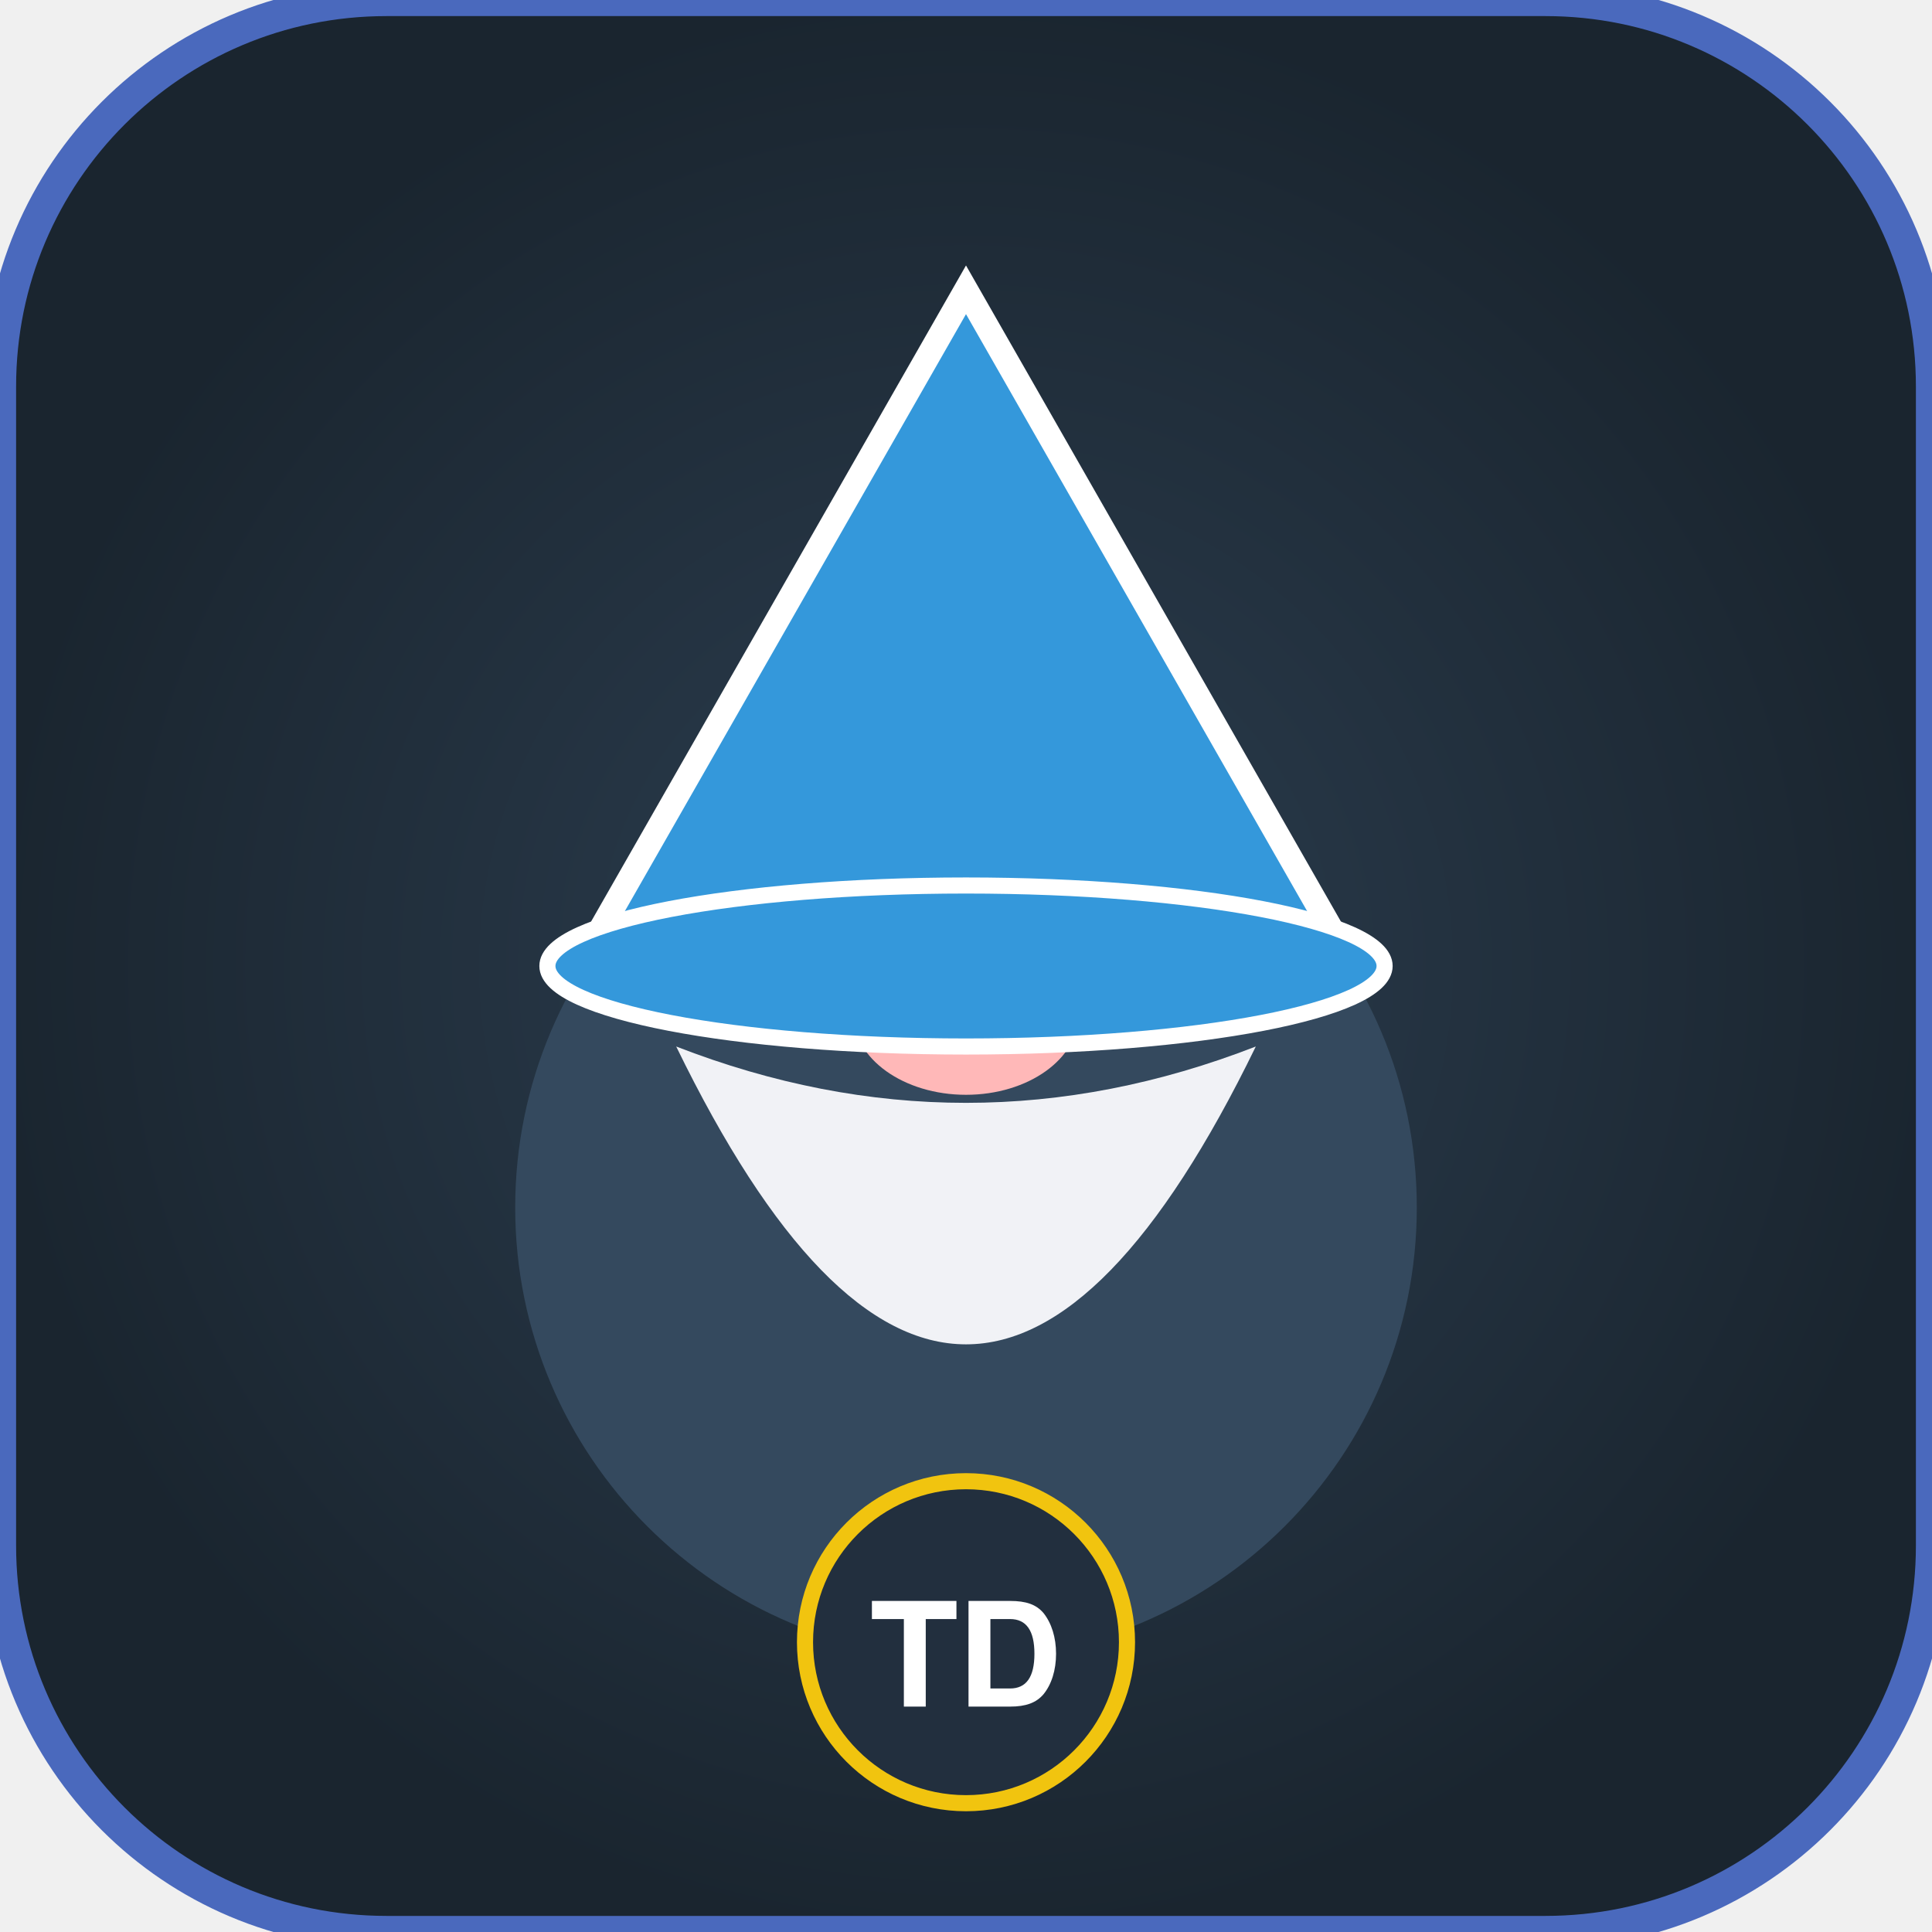
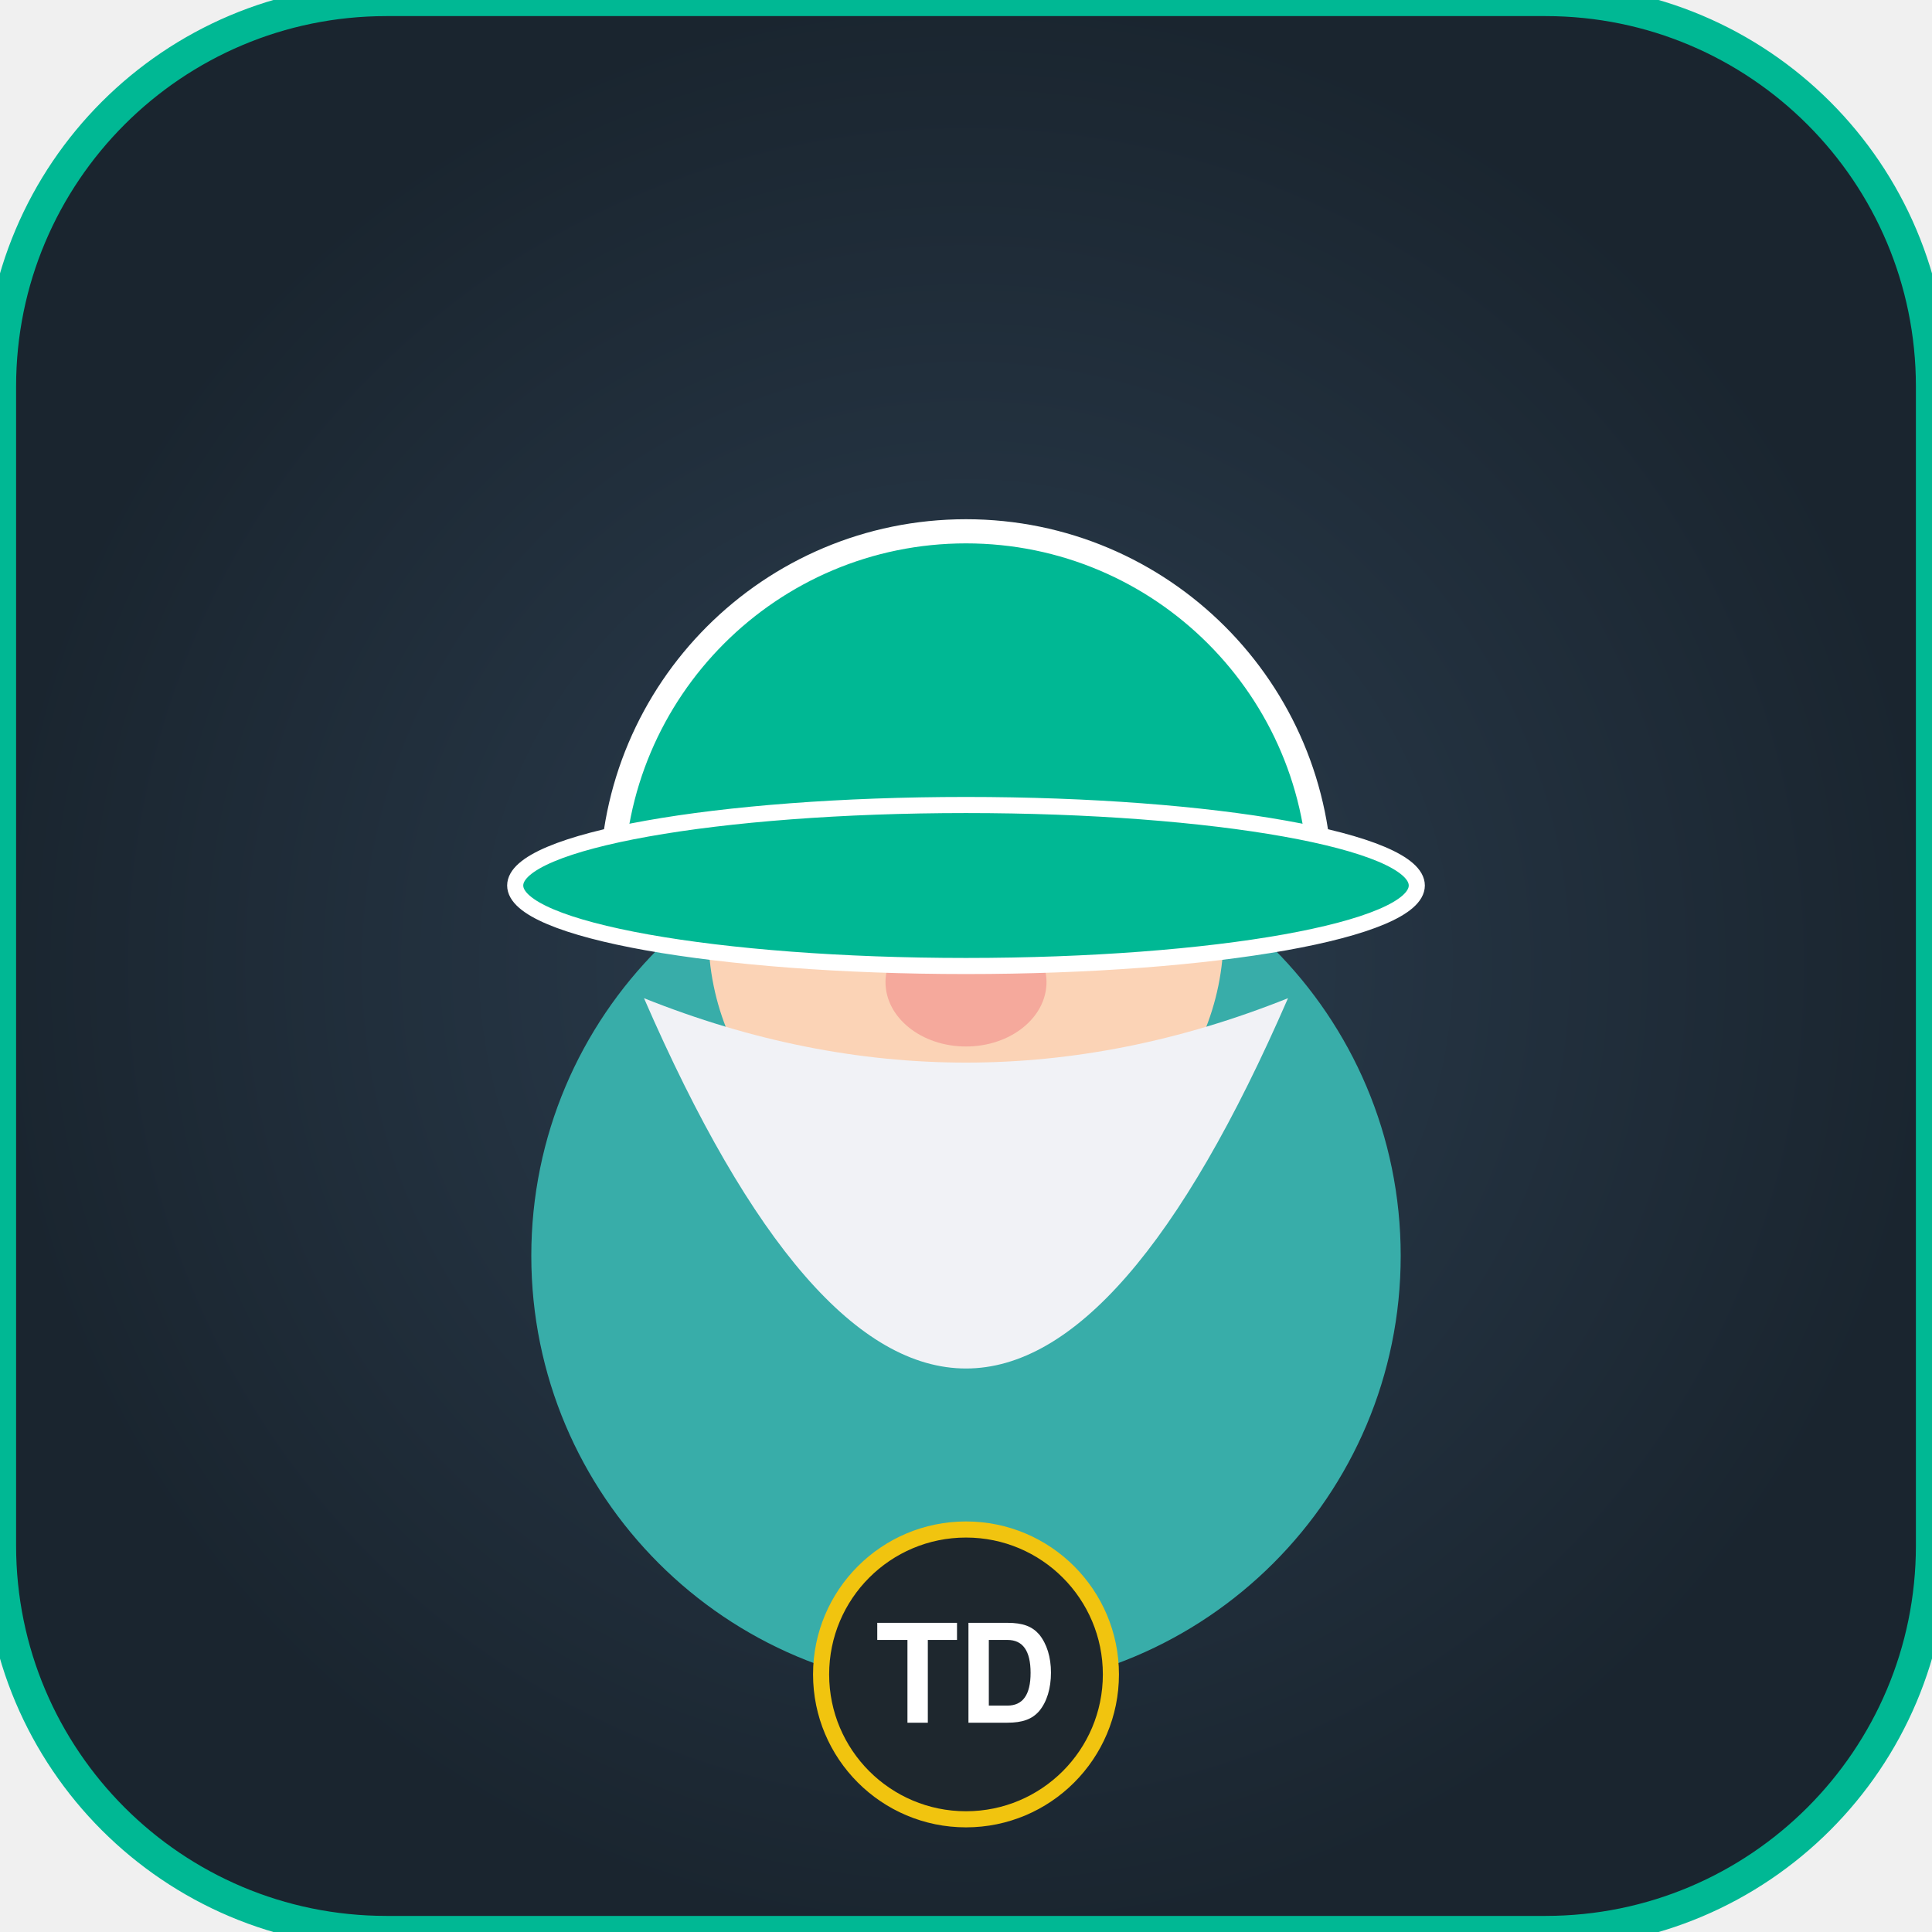
<svg xmlns="http://www.w3.org/2000/svg" viewBox="0 0 120 120" width="120" height="120">
  <defs>
    <radialGradient id="bg" cx="50%" cy="50%" r="50%">
      <stop offset="0%" stop-color="#2c3e50" />
      <stop offset="100%" stop-color="#1a252f" />
    </radialGradient>
  </defs>
-   <rect width="120" height="120" rx="24" fill="url(#bg)" stroke="#4a69bd" stroke-width="2" />
-   <circle cx="60" cy="75" r="28" fill="#34495e" />
-   <path d="M 42 65 Q 60 102 78 65 Q 60 72 42 65 Z" fill="#f1f2f6" />
-   <ellipse cx="60" cy="63" rx="7" ry="5" fill="#ffb8b8" />
-   <polygon points="36,60 60,18 84,60" fill="#3498db" stroke="#ffffff" stroke-width="1.5" />
-   <ellipse cx="60" cy="60" rx="26" ry="5" fill="#3498db" stroke="#ffffff" stroke-width="1" />
-   <circle cx="60" cy="102" r="10" fill="#222f3e" stroke="#f1c40f" stroke-width="1" />
-   <text x="60" y="106" font-family="Helvetica, Arial, sans-serif" font-size="9" font-weight="bold" fill="#ffffff" text-anchor="middle">TD</text>
+   <rect width="120" height="120" rx="24" fill="url(#bg)" stroke="#00b894" stroke-width="2" />
+   <circle cx="60" cy="78" r="27" fill="#38ada9" />
+   <circle cx="60" cy="58" r="16" fill="#fbd3b6" />
+   <path d="M 40 62 Q 60 108 80 62 Q 60 70 40 62 Z" fill="#f1f2f6" />
+   <circle cx="53" cy="56" r="2" fill="#2c3e50" />
+   <circle cx="67" cy="56" r="2" fill="#2c3e50" />
+   <ellipse cx="60" cy="61" rx="5" ry="4" fill="#f5a99c" />
+   <path d="M 38 55 A 22 22 0 0 1 82 55 Z" fill="#00b894" stroke="#fff" stroke-width="1.5" />
+   <ellipse cx="60" cy="55" rx="28" ry="5" fill="#00b894" stroke="#fff" stroke-width="1" />
+   <circle cx="60" cy="104" r="9" fill="#1e272e" stroke="#f1c40f" stroke-width="1" />
+   <text x="60" y="107" font-family="Helvetica, Arial, sans-serif" font-size="8.5" font-weight="bold" fill="#ffffff" text-anchor="middle">TD</text>
</svg>
